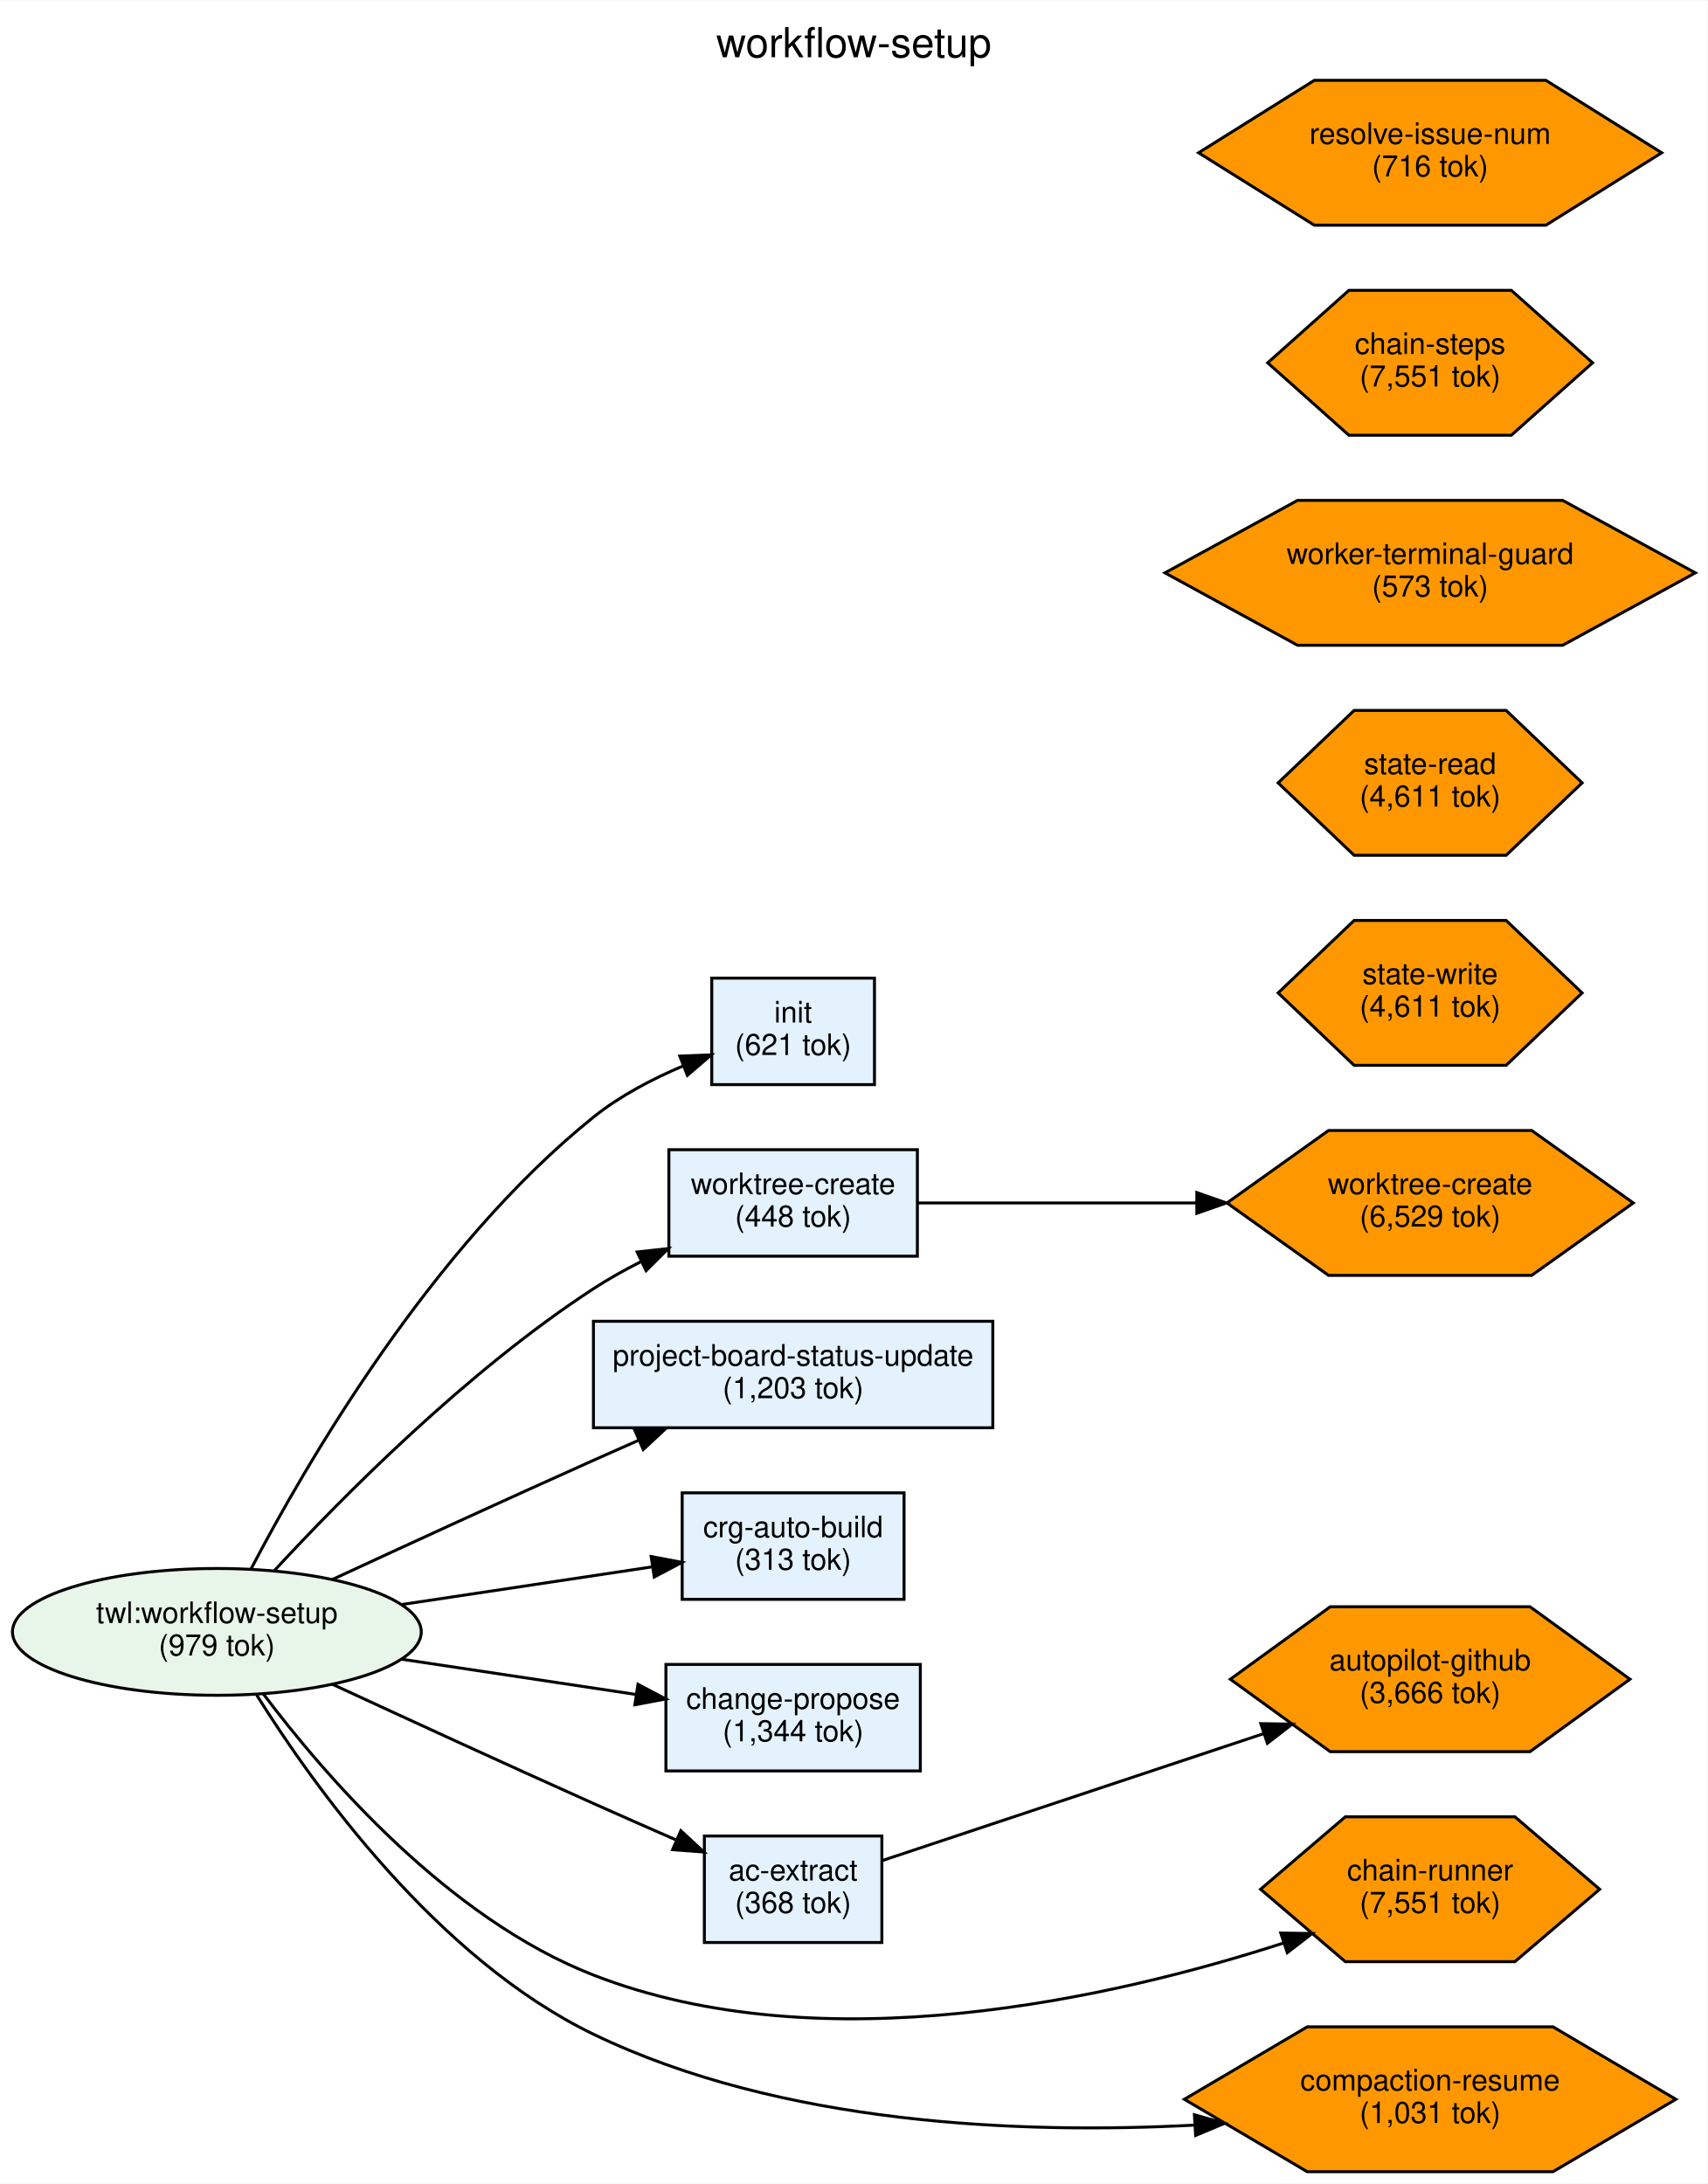
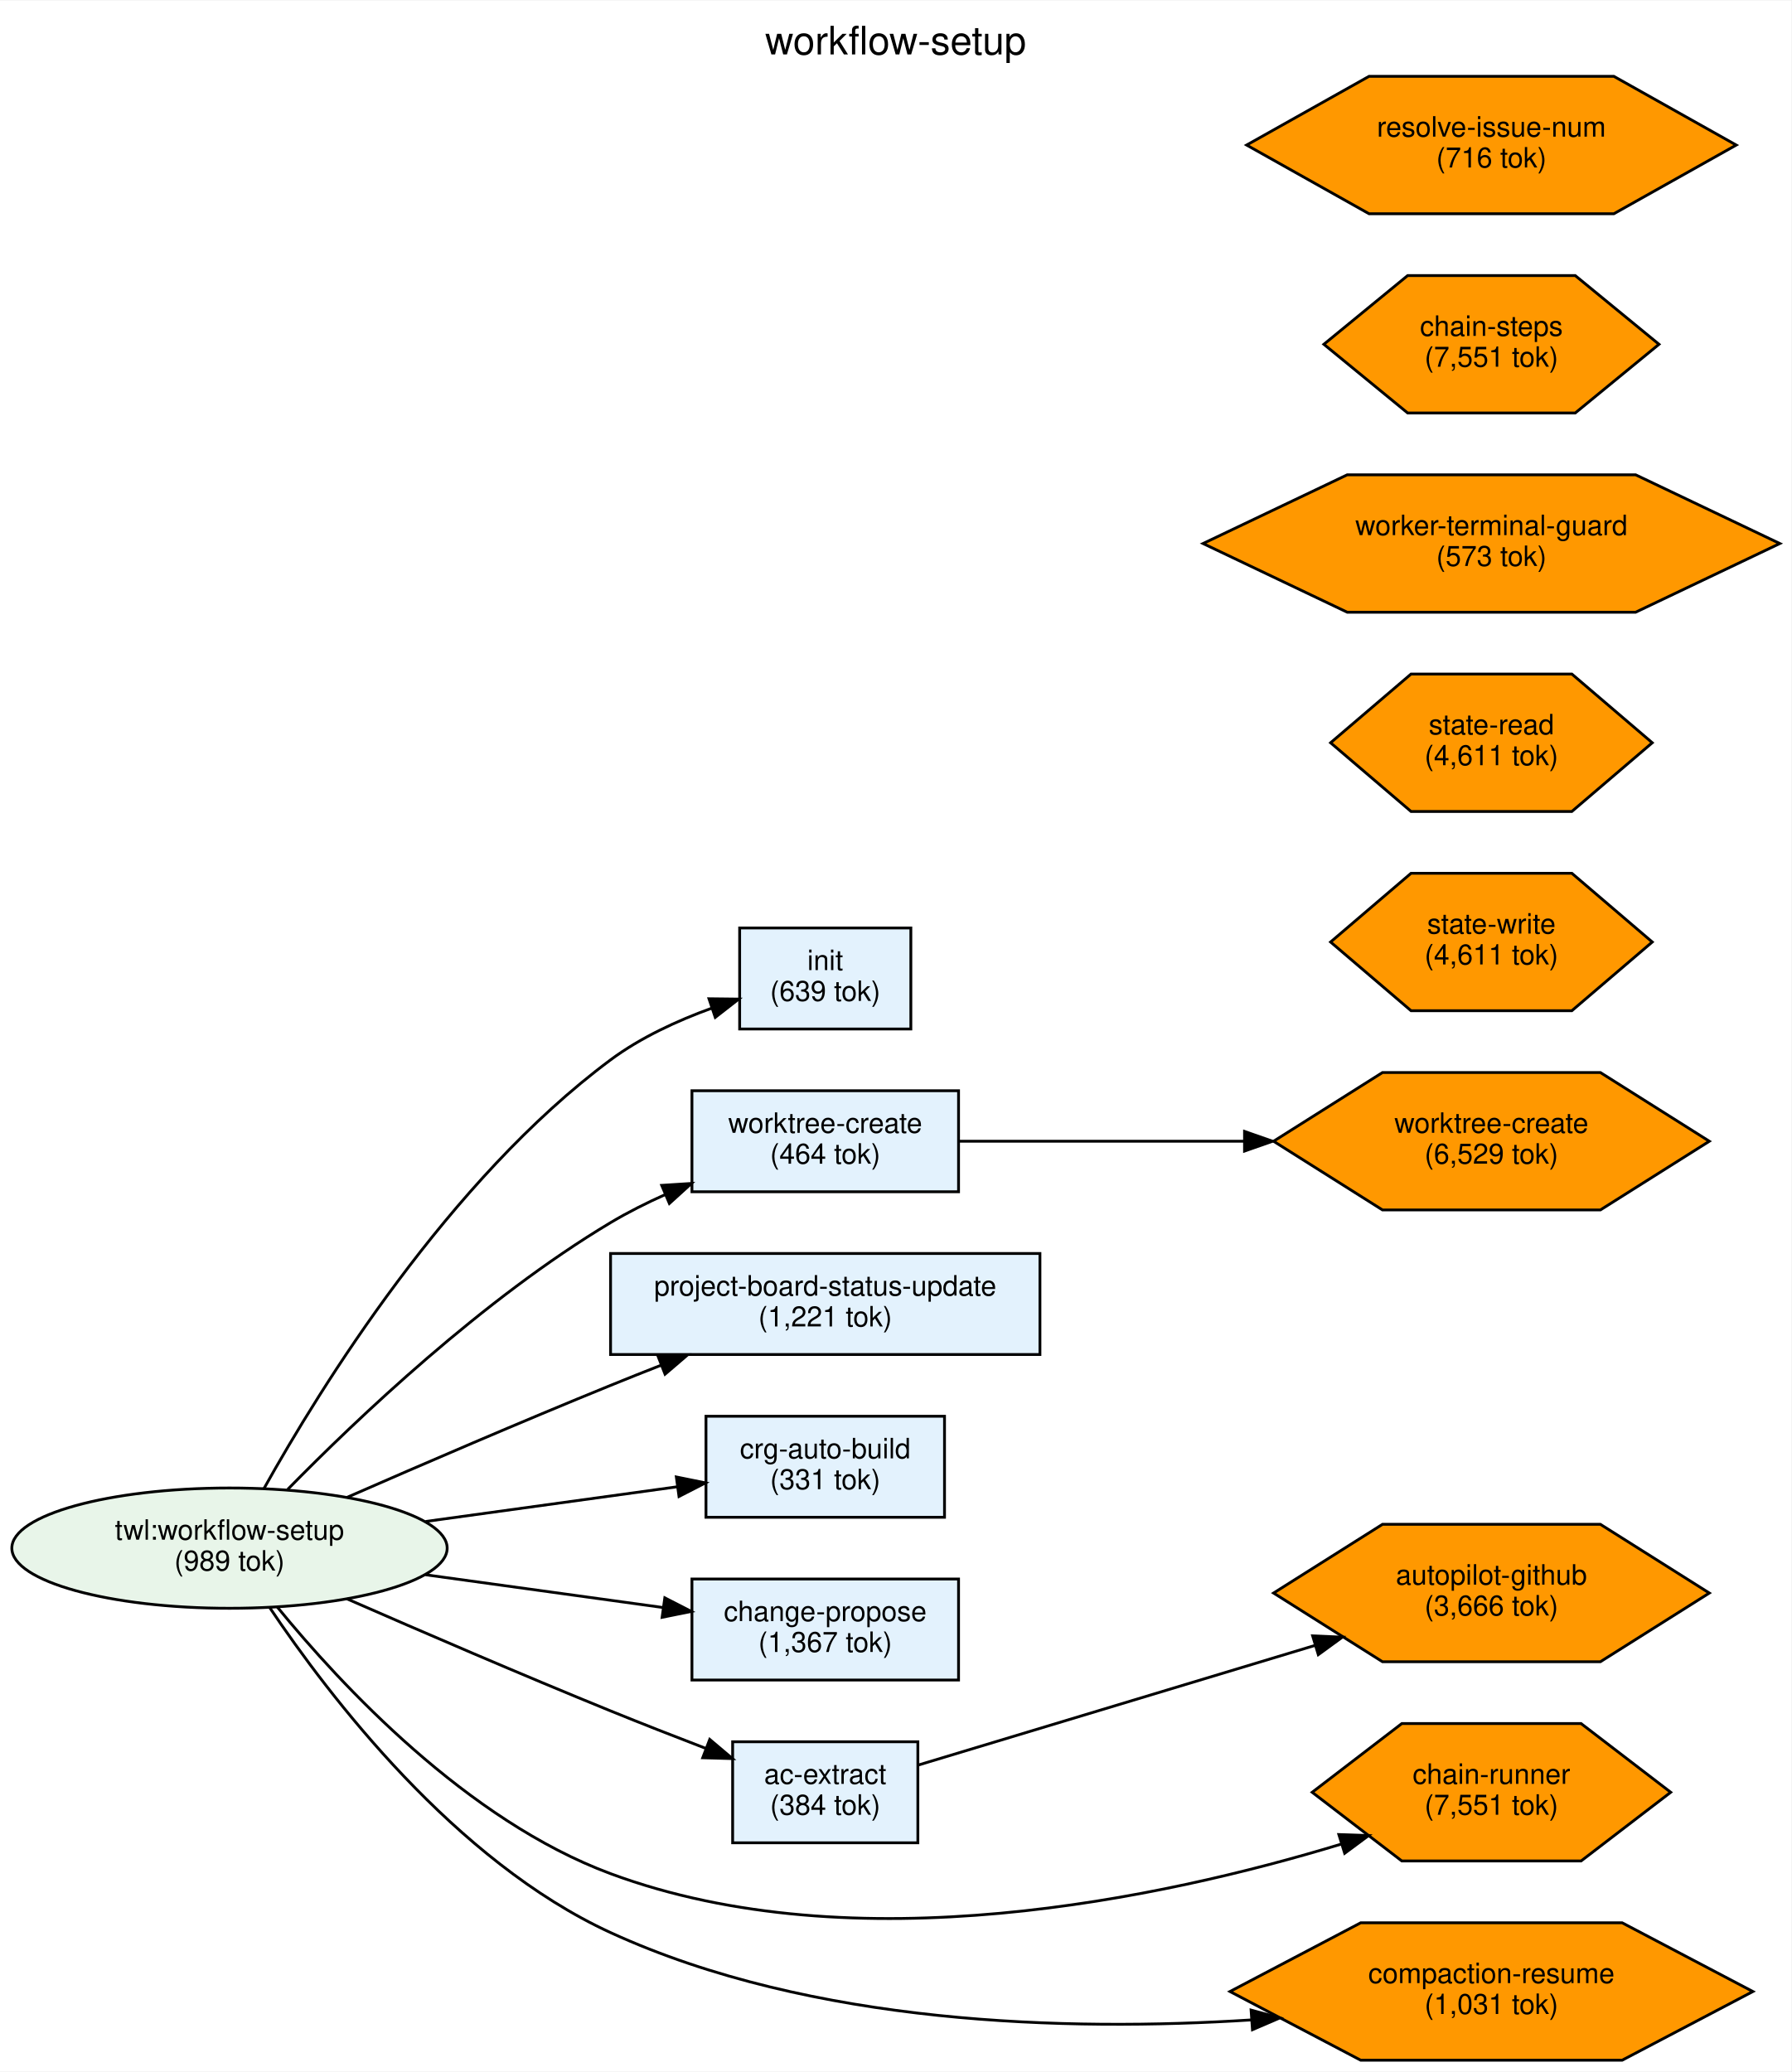
- <svg xmlns="http://www.w3.org/2000/svg" width="577pt" height="738pt" viewBox="0.00 0.00 577.22 737.99">
+ <svg xmlns="http://www.w3.org/2000/svg" width="638pt" height="738pt" viewBox="0.00 0.00 638.32 737.99">
  <g id="graph0" class="graph" transform="scale(1 1) rotate(0) translate(4 733.99)">
-     <polygon fill="white" stroke="transparent" points="-4,4 -4,-733.99 573.22,-733.99 573.22,4 -4,4" />
-     <text text-anchor="middle" x="284.61" y="-714.79" font-family="Helvetica,sans-Serif" font-size="14.00">workflow-setup</text>
+     <polygon fill="white" stroke="transparent" points="-4,4 -4,-733.99 634.32,-733.99 634.32,4 -4,4" />
+     <text text-anchor="middle" x="315.16" y="-714.79" font-family="Helvetica,sans-Serif" font-size="14.00">workflow-setup</text>
    <g id="node1" class="node">
-       <ellipse fill="#e8f5e9" stroke="black" cx="69.3" cy="-182.49" rx="69.09" ry="21.43" />
-       <text text-anchor="middle" x="69.3" y="-185.49" font-family="Helvetica,sans-Serif" font-size="10.00">twl:workflow-setup</text>
-       <text text-anchor="middle" x="69.3" y="-174.49" font-family="Helvetica,sans-Serif" font-size="10.00">(979 tok)</text>
+       <ellipse fill="#e8f5e9" stroke="black" cx="77.78" cy="-182.49" rx="77.56" ry="21.43" />
+       <text text-anchor="middle" x="77.78" y="-185.49" font-family="Helvetica,sans-Serif" font-size="10.00">twl:workflow-setup</text>
+       <text text-anchor="middle" x="77.78" y="-174.49" font-family="Helvetica,sans-Serif" font-size="10.00">(989 tok)</text>
    </g>
    <g id="node2" class="node">
-       <polygon fill="#e3f2fd" stroke="black" points="291.59,-403.49 236.59,-403.49 236.59,-367.49 291.59,-367.49 291.59,-403.49" />
-       <text text-anchor="middle" x="264.09" y="-388.49" font-family="Helvetica,sans-Serif" font-size="10.00">init</text>
-       <text text-anchor="middle" x="264.09" y="-377.49" font-family="Helvetica,sans-Serif" font-size="10.00">(621 tok)</text>
+       <polygon fill="#e3f2fd" stroke="black" points="320.56,-403.49 259.56,-403.49 259.56,-367.49 320.56,-367.49 320.56,-403.49" />
+       <text text-anchor="middle" x="290.06" y="-388.49" font-family="Helvetica,sans-Serif" font-size="10.00">init</text>
+       <text text-anchor="middle" x="290.06" y="-377.49" font-family="Helvetica,sans-Serif" font-size="10.00">(639 tok)</text>
    </g>
    <g id="edge1" class="edge">
-       <path fill="none" stroke="black" d="M80.72,-203.5C99.42,-239.3 141.9,-312.53 196.59,-356.49 205.54,-363.68 216.54,-369.43 227,-373.85" />
-       <polygon fill="black" stroke="black" points="225.79,-377.13 236.38,-377.54 228.35,-370.62 225.79,-377.13" />
+       <path fill="none" stroke="black" d="M90.06,-203.73C110.25,-239.89 155.91,-313.64 213.56,-356.49 224.23,-364.43 237.34,-370.46 249.62,-374.91" />
+       <polygon fill="black" stroke="black" points="248.63,-378.27 259.23,-378.15 250.87,-371.64 248.63,-378.27" />
    </g>
    <g id="node3" class="node">
-       <polygon fill="#e3f2fd" stroke="black" points="306.09,-345.49 222.09,-345.49 222.09,-309.49 306.09,-309.49 306.09,-345.49" />
-       <text text-anchor="middle" x="264.09" y="-330.49" font-family="Helvetica,sans-Serif" font-size="10.00">worktree-create</text>
-       <text text-anchor="middle" x="264.09" y="-319.49" font-family="Helvetica,sans-Serif" font-size="10.00">(448 tok)</text>
+       <polygon fill="#e3f2fd" stroke="black" points="337.56,-345.49 242.56,-345.49 242.56,-309.49 337.56,-309.49 337.56,-345.49" />
+       <text text-anchor="middle" x="290.06" y="-330.49" font-family="Helvetica,sans-Serif" font-size="10.00">worktree-create</text>
+       <text text-anchor="middle" x="290.06" y="-319.49" font-family="Helvetica,sans-Serif" font-size="10.00">(464 tok)</text>
    </g>
    <g id="edge2" class="edge">
-       <path fill="none" stroke="black" d="M88.71,-203.18C111.91,-228.29 153.93,-270.72 196.59,-298.49 201.6,-301.75 207.03,-304.8 212.56,-307.6" />
-       <polygon fill="black" stroke="black" points="211.36,-310.91 221.89,-312.07 214.39,-304.6 211.36,-310.91" />
+       <path fill="none" stroke="black" d="M98.5,-203.41C123.33,-228.75 168.25,-271.41 213.56,-298.49 219.7,-302.16 226.37,-305.51 233.13,-308.53" />
+       <polygon fill="black" stroke="black" points="231.79,-311.77 242.37,-312.45 234.52,-305.32 231.79,-311.77" />
    </g>
    <g id="node4" class="node">
-       <polygon fill="#e3f2fd" stroke="black" points="331.59,-287.49 196.59,-287.49 196.59,-251.49 331.59,-251.49 331.59,-287.49" />
-       <text text-anchor="middle" x="264.09" y="-272.49" font-family="Helvetica,sans-Serif" font-size="10.00">project-board-status-update</text>
-       <text text-anchor="middle" x="264.09" y="-261.49" font-family="Helvetica,sans-Serif" font-size="10.00">(1,203 tok)</text>
+       <polygon fill="#e3f2fd" stroke="black" points="366.56,-287.49 213.56,-287.49 213.56,-251.49 366.56,-251.49 366.56,-287.49" />
+       <text text-anchor="middle" x="290.06" y="-272.49" font-family="Helvetica,sans-Serif" font-size="10.00">project-board-status-update</text>
+       <text text-anchor="middle" x="290.06" y="-261.49" font-family="Helvetica,sans-Serif" font-size="10.00">(1,221 tok)</text>
    </g>
    <g id="edge3" class="edge">
-       <path fill="none" stroke="black" d="M108.34,-200.2C133.37,-211.79 166.86,-227.19 196.59,-240.49 201.55,-242.71 206.73,-245.01 211.9,-247.29" />
-       <polygon fill="black" stroke="black" points="210.62,-250.55 221.18,-251.36 213.43,-244.14 210.62,-250.55" />
+       <path fill="none" stroke="black" d="M119.6,-200.56C146.24,-212.22 181.83,-227.58 213.56,-240.49 219.37,-242.86 225.44,-245.28 231.52,-247.66" />
+       <polygon fill="black" stroke="black" points="230.43,-251 241.02,-251.37 232.98,-244.48 230.43,-251" />
    </g>
    <g id="node5" class="node">
-       <polygon fill="#e3f2fd" stroke="black" points="301.59,-229.49 226.59,-229.49 226.59,-193.49 301.59,-193.49 301.59,-229.49" />
-       <text text-anchor="middle" x="264.09" y="-214.49" font-family="Helvetica,sans-Serif" font-size="10.00">crg-auto-build</text>
-       <text text-anchor="middle" x="264.09" y="-203.49" font-family="Helvetica,sans-Serif" font-size="10.00">(313 tok)</text>
+       <polygon fill="#e3f2fd" stroke="black" points="332.56,-229.49 247.56,-229.49 247.56,-193.49 332.56,-193.49 332.56,-229.49" />
+       <text text-anchor="middle" x="290.06" y="-214.49" font-family="Helvetica,sans-Serif" font-size="10.00">crg-auto-build</text>
+       <text text-anchor="middle" x="290.06" y="-203.49" font-family="Helvetica,sans-Serif" font-size="10.00">(331 tok)</text>
    </g>
    <g id="edge4" class="edge">
-       <path fill="none" stroke="black" d="M131.83,-191.75C159.24,-195.87 191,-200.65 216.41,-204.47" />
-       <polygon fill="black" stroke="black" points="216.11,-207.97 226.52,-205.99 217.15,-201.05 216.11,-207.97" />
+       <path fill="none" stroke="black" d="M147.64,-191.99C176.84,-196.02 210.31,-200.63 237.35,-204.36" />
+       <polygon fill="black" stroke="black" points="237,-207.85 247.38,-205.75 237.95,-200.91 237,-207.85" />
    </g>
    <g id="node6" class="node">
-       <polygon fill="#e3f2fd" stroke="black" points="307.09,-171.49 221.09,-171.49 221.09,-135.49 307.09,-135.49 307.09,-171.49" />
-       <text text-anchor="middle" x="264.09" y="-156.49" font-family="Helvetica,sans-Serif" font-size="10.00">change-propose</text>
-       <text text-anchor="middle" x="264.09" y="-145.49" font-family="Helvetica,sans-Serif" font-size="10.00">(1,344 tok)</text>
+       <polygon fill="#e3f2fd" stroke="black" points="337.56,-171.49 242.56,-171.49 242.56,-135.49 337.56,-135.49 337.56,-171.49" />
+       <text text-anchor="middle" x="290.06" y="-156.49" font-family="Helvetica,sans-Serif" font-size="10.00">change-propose</text>
+       <text text-anchor="middle" x="290.06" y="-145.49" font-family="Helvetica,sans-Serif" font-size="10.00">(1,367 tok)</text>
    </g>
    <g id="edge5" class="edge">
-       <path fill="none" stroke="black" d="M131.83,-173.24C157.29,-169.41 186.49,-165.02 210.88,-161.35" />
-       <polygon fill="black" stroke="black" points="211.65,-164.77 221.01,-159.82 210.6,-157.85 211.65,-164.77" />
+       <path fill="none" stroke="black" d="M147.64,-173C175.02,-169.22 206.15,-164.93 232.22,-161.33" />
+       <polygon fill="black" stroke="black" points="232.89,-164.78 242.32,-159.94 231.93,-157.84 232.89,-164.78" />
    </g>
    <g id="node7" class="node">
-       <polygon fill="#e3f2fd" stroke="black" points="294.09,-113.49 234.09,-113.49 234.09,-77.49 294.09,-77.49 294.09,-113.49" />
-       <text text-anchor="middle" x="264.09" y="-98.49" font-family="Helvetica,sans-Serif" font-size="10.00">ac-extract</text>
-       <text text-anchor="middle" x="264.09" y="-87.49" font-family="Helvetica,sans-Serif" font-size="10.00">(368 tok)</text>
+       <polygon fill="#e3f2fd" stroke="black" points="323.06,-113.49 257.06,-113.49 257.06,-77.49 323.06,-77.49 323.06,-113.49" />
+       <text text-anchor="middle" x="290.06" y="-98.49" font-family="Helvetica,sans-Serif" font-size="10.00">ac-extract</text>
+       <text text-anchor="middle" x="290.06" y="-87.49" font-family="Helvetica,sans-Serif" font-size="10.00">(384 tok)</text>
    </g>
    <g id="edge6" class="edge">
-       <path fill="none" stroke="black" d="M108.34,-164.79C133.37,-153.2 166.86,-137.8 196.59,-124.49 205.64,-120.45 215.4,-116.15 224.59,-112.13" />
-       <polygon fill="black" stroke="black" points="226.14,-115.28 233.91,-108.08 223.34,-108.86 226.14,-115.28" />
+       <path fill="none" stroke="black" d="M119.6,-164.43C146.24,-152.77 181.83,-137.41 213.56,-124.49 224.53,-120.03 236.46,-115.36 247.53,-111.11" />
+       <polygon fill="black" stroke="black" points="248.9,-114.33 256.99,-107.49 246.4,-107.79 248.9,-114.33" />
    </g>
    <g id="node10" class="node">
-       <polygon fill="#ff9800" stroke="black" points="536.72,-95.49 508.06,-119.98 450.75,-119.98 422.1,-95.49 450.75,-71.01 508.06,-71.01 536.72,-95.49" />
-       <text text-anchor="middle" x="479.41" y="-98.49" font-family="Helvetica,sans-Serif" font-size="10.00">chain-runner</text>
-       <text text-anchor="middle" x="479.41" y="-87.49" font-family="Helvetica,sans-Serif" font-size="10.00">(7,551 tok)</text>
+       <polygon fill="#ff9800" stroke="black" points="591.32,-95.49 559.38,-119.98 495.51,-119.98 463.57,-95.49 495.51,-71.01 559.38,-71.01 591.32,-95.49" />
+       <text text-anchor="middle" x="527.44" y="-98.49" font-family="Helvetica,sans-Serif" font-size="10.00">chain-runner</text>
+       <text text-anchor="middle" x="527.44" y="-87.49" font-family="Helvetica,sans-Serif" font-size="10.00">(7,551 tok)</text>
    </g>
    <g id="edge7" class="edge">
-       <path fill="none" stroke="black" d="M84.93,-161.64C105.91,-133.75 147.49,-85.62 196.59,-66.49 274.14,-36.29 372.3,-58.68 429.94,-77.34" />
-       <polygon fill="black" stroke="black" points="428.93,-80.69 439.52,-80.53 431.14,-74.05 428.93,-80.69" />
+       <path fill="none" stroke="black" d="M94.73,-161.6C117.51,-133.68 162.33,-85.51 213.56,-66.49 300.58,-34.2 410.14,-57.65 473.84,-77" />
+       <polygon fill="black" stroke="black" points="473.07,-80.43 483.66,-80.06 475.15,-73.75 473.07,-80.43" />
    </g>
    <g id="node15" class="node">
-       <polygon fill="#ff9800" stroke="black" points="562.47,-24.49 520.94,-48.98 437.87,-48.98 396.34,-24.49 437.87,-0.01 520.94,-0.01 562.47,-24.49" />
-       <text text-anchor="middle" x="479.41" y="-27.49" font-family="Helvetica,sans-Serif" font-size="10.00">compaction-resume</text>
-       <text text-anchor="middle" x="479.41" y="-16.49" font-family="Helvetica,sans-Serif" font-size="10.00">(1,031 tok)</text>
+       <polygon fill="#ff9800" stroke="black" points="620.6,-24.49 574.02,-48.98 480.86,-48.98 434.28,-24.49 480.86,-0.01 574.02,-0.01 620.6,-24.49" />
+       <text text-anchor="middle" x="527.44" y="-27.49" font-family="Helvetica,sans-Serif" font-size="10.00">compaction-resume</text>
+       <text text-anchor="middle" x="527.44" y="-16.49" font-family="Helvetica,sans-Serif" font-size="10.00">(1,031 tok)</text>
    </g>
    <g id="edge8" class="edge">
-       <path fill="none" stroke="black" d="M82.46,-161.63C102,-130.3 143.65,-72.08 196.59,-46.49 260.08,-15.81 341.08,-12.64 399.94,-15.77" />
-       <polygon fill="black" stroke="black" points="399.73,-19.26 409.92,-16.37 400.15,-12.27 399.73,-19.26" />
+       <path fill="none" stroke="black" d="M92.05,-161.38C113.29,-129.71 158.22,-70.89 213.56,-45.49 285.42,-12.51 376.44,-10.2 441.76,-14.36" />
+       <polygon fill="black" stroke="black" points="441.8,-17.87 452.02,-15.08 442.29,-10.89 441.8,-17.87" />
    </g>
    <g id="node12" class="node">
-       <polygon fill="#ff9800" stroke="black" points="548.08,-327.49 513.74,-351.98 445.07,-351.98 410.74,-327.49 445.07,-303.01 513.74,-303.01 548.08,-327.49" />
-       <text text-anchor="middle" x="479.41" y="-330.49" font-family="Helvetica,sans-Serif" font-size="10.00">worktree-create</text>
-       <text text-anchor="middle" x="479.41" y="-319.49" font-family="Helvetica,sans-Serif" font-size="10.00">(6,529 tok)</text>
+       <polygon fill="#ff9800" stroke="black" points="605.08,-327.49 566.26,-351.98 488.62,-351.98 449.81,-327.49 488.62,-303.01 566.26,-303.01 605.08,-327.49" />
+       <text text-anchor="middle" x="527.44" y="-330.49" font-family="Helvetica,sans-Serif" font-size="10.00">worktree-create</text>
+       <text text-anchor="middle" x="527.44" y="-319.49" font-family="Helvetica,sans-Serif" font-size="10.00">(6,529 tok)</text>
    </g>
    <g id="edge9" class="edge">
-       <path fill="none" stroke="black" d="M306.22,-327.49C332.88,-327.49 368.45,-327.49 400.34,-327.49" />
-       <polygon fill="black" stroke="black" points="400.55,-330.99 410.55,-327.49 400.55,-323.99 400.55,-330.99" />
+       <path fill="none" stroke="black" d="M337.57,-327.49C366.59,-327.49 404.86,-327.49 439.36,-327.49" />
+       <polygon fill="black" stroke="black" points="439.46,-330.99 449.46,-327.49 439.46,-323.99 439.46,-330.99" />
    </g>
    <g id="node13" class="node">
-       <polygon fill="#ff9800" stroke="black" points="546.95,-166.49 513.18,-190.98 445.64,-190.98 411.87,-166.49 445.64,-142.01 513.18,-142.01 546.95,-166.49" />
-       <text text-anchor="middle" x="479.41" y="-169.49" font-family="Helvetica,sans-Serif" font-size="10.00">autopilot-github</text>
-       <text text-anchor="middle" x="479.41" y="-158.49" font-family="Helvetica,sans-Serif" font-size="10.00">(3,666 tok)</text>
+       <polygon fill="#ff9800" stroke="black" points="605.08,-166.49 566.26,-190.98 488.62,-190.98 449.81,-166.49 488.62,-142.01 566.26,-142.01 605.08,-166.49" />
+       <text text-anchor="middle" x="527.44" y="-169.49" font-family="Helvetica,sans-Serif" font-size="10.00">autopilot-github</text>
+       <text text-anchor="middle" x="527.44" y="-158.49" font-family="Helvetica,sans-Serif" font-size="10.00">(3,666 tok)</text>
    </g>
    <g id="edge10" class="edge">
-       <path fill="none" stroke="black" d="M294.31,-105.22C327.37,-116.22 381.98,-134.4 423.15,-148.1" />
-       <polygon fill="black" stroke="black" points="422.18,-151.47 432.78,-151.31 424.4,-144.83 422.18,-151.47" />
+       <path fill="none" stroke="black" d="M323.3,-105.22C359.54,-116.15 419.25,-134.16 464.58,-147.83" />
+       <polygon fill="black" stroke="black" points="463.73,-151.23 474.31,-150.77 465.75,-144.53 463.73,-151.23" />
    </g>
    <g id="node8" class="node">
-       <polygon fill="#ff9800" stroke="black" points="530.79,-469.49 505.1,-493.98 453.72,-493.98 428.03,-469.49 453.72,-445.01 505.1,-445.01 530.79,-469.49" />
-       <text text-anchor="middle" x="479.41" y="-472.49" font-family="Helvetica,sans-Serif" font-size="10.00">state-read</text>
-       <text text-anchor="middle" x="479.41" y="-461.49" font-family="Helvetica,sans-Serif" font-size="10.00">(4,611 tok)</text>
+       <polygon fill="#ff9800" stroke="black" points="584.75,-469.49 556.1,-493.98 498.79,-493.98 470.13,-469.49 498.79,-445.01 556.1,-445.01 584.75,-469.49" />
+       <text text-anchor="middle" x="527.44" y="-472.49" font-family="Helvetica,sans-Serif" font-size="10.00">state-read</text>
+       <text text-anchor="middle" x="527.44" y="-461.49" font-family="Helvetica,sans-Serif" font-size="10.00">(4,611 tok)</text>
    </g>
    <g id="node9" class="node">
-       <polygon fill="#ff9800" stroke="black" points="530.79,-398.49 505.1,-422.98 453.72,-422.98 428.03,-398.49 453.72,-374.01 505.1,-374.01 530.79,-398.49" />
-       <text text-anchor="middle" x="479.41" y="-401.49" font-family="Helvetica,sans-Serif" font-size="10.00">state-write</text>
-       <text text-anchor="middle" x="479.41" y="-390.49" font-family="Helvetica,sans-Serif" font-size="10.00">(4,611 tok)</text>
+       <polygon fill="#ff9800" stroke="black" points="584.75,-398.49 556.1,-422.98 498.79,-422.98 470.13,-398.49 498.79,-374.01 556.1,-374.01 584.75,-398.49" />
+       <text text-anchor="middle" x="527.44" y="-401.49" font-family="Helvetica,sans-Serif" font-size="10.00">state-write</text>
+       <text text-anchor="middle" x="527.44" y="-390.49" font-family="Helvetica,sans-Serif" font-size="10.00">(4,611 tok)</text>
    </g>
    <g id="node11" class="node">
-       <polygon fill="#ff9800" stroke="black" points="569.04,-540.49 524.22,-564.98 434.59,-564.98 389.78,-540.49 434.59,-516.01 524.22,-516.01 569.04,-540.49" />
-       <text text-anchor="middle" x="479.41" y="-543.49" font-family="Helvetica,sans-Serif" font-size="10.00">worker-terminal-guard</text>
-       <text text-anchor="middle" x="479.41" y="-532.49" font-family="Helvetica,sans-Serif" font-size="10.00">(573 tok)</text>
+       <polygon fill="#ff9800" stroke="black" points="630.2,-540.49 578.82,-564.98 476.06,-564.98 424.68,-540.49 476.06,-516.01 578.82,-516.01 630.2,-540.49" />
+       <text text-anchor="middle" x="527.44" y="-543.49" font-family="Helvetica,sans-Serif" font-size="10.00">worker-terminal-guard</text>
+       <text text-anchor="middle" x="527.44" y="-532.49" font-family="Helvetica,sans-Serif" font-size="10.00">(573 tok)</text>
    </g>
    <g id="node14" class="node">
-       <polygon fill="#ff9800" stroke="black" points="534.32,-611.49 506.86,-635.98 451.95,-635.98 424.5,-611.49 451.95,-587.01 506.86,-587.01 534.32,-611.49" />
-       <text text-anchor="middle" x="479.41" y="-614.49" font-family="Helvetica,sans-Serif" font-size="10.00">chain-steps</text>
-       <text text-anchor="middle" x="479.41" y="-603.49" font-family="Helvetica,sans-Serif" font-size="10.00">(7,551 tok)</text>
+       <polygon fill="#ff9800" stroke="black" points="587.15,-611.49 557.3,-635.98 497.59,-635.98 467.73,-611.49 497.59,-587.01 557.3,-587.01 587.15,-611.49" />
+       <text text-anchor="middle" x="527.44" y="-614.49" font-family="Helvetica,sans-Serif" font-size="10.00">chain-steps</text>
+       <text text-anchor="middle" x="527.44" y="-603.49" font-family="Helvetica,sans-Serif" font-size="10.00">(7,551 tok)</text>
    </g>
    <g id="node16" class="node">
-       <polygon fill="#ff9800" stroke="black" points="557.68,-682.49 518.54,-706.98 440.27,-706.98 401.14,-682.49 440.27,-658.01 518.54,-658.01 557.68,-682.49" />
-       <text text-anchor="middle" x="479.41" y="-685.49" font-family="Helvetica,sans-Serif" font-size="10.00">resolve-issue-num</text>
-       <text text-anchor="middle" x="479.41" y="-674.49" font-family="Helvetica,sans-Serif" font-size="10.00">(716 tok)</text>
+       <polygon fill="#ff9800" stroke="black" points="614.67,-682.49 571.06,-706.98 483.83,-706.98 440.21,-682.49 483.83,-658.01 571.06,-658.01 614.67,-682.49" />
+       <text text-anchor="middle" x="527.44" y="-685.49" font-family="Helvetica,sans-Serif" font-size="10.00">resolve-issue-num</text>
+       <text text-anchor="middle" x="527.44" y="-674.49" font-family="Helvetica,sans-Serif" font-size="10.00">(716 tok)</text>
    </g>
  </g>
</svg>
